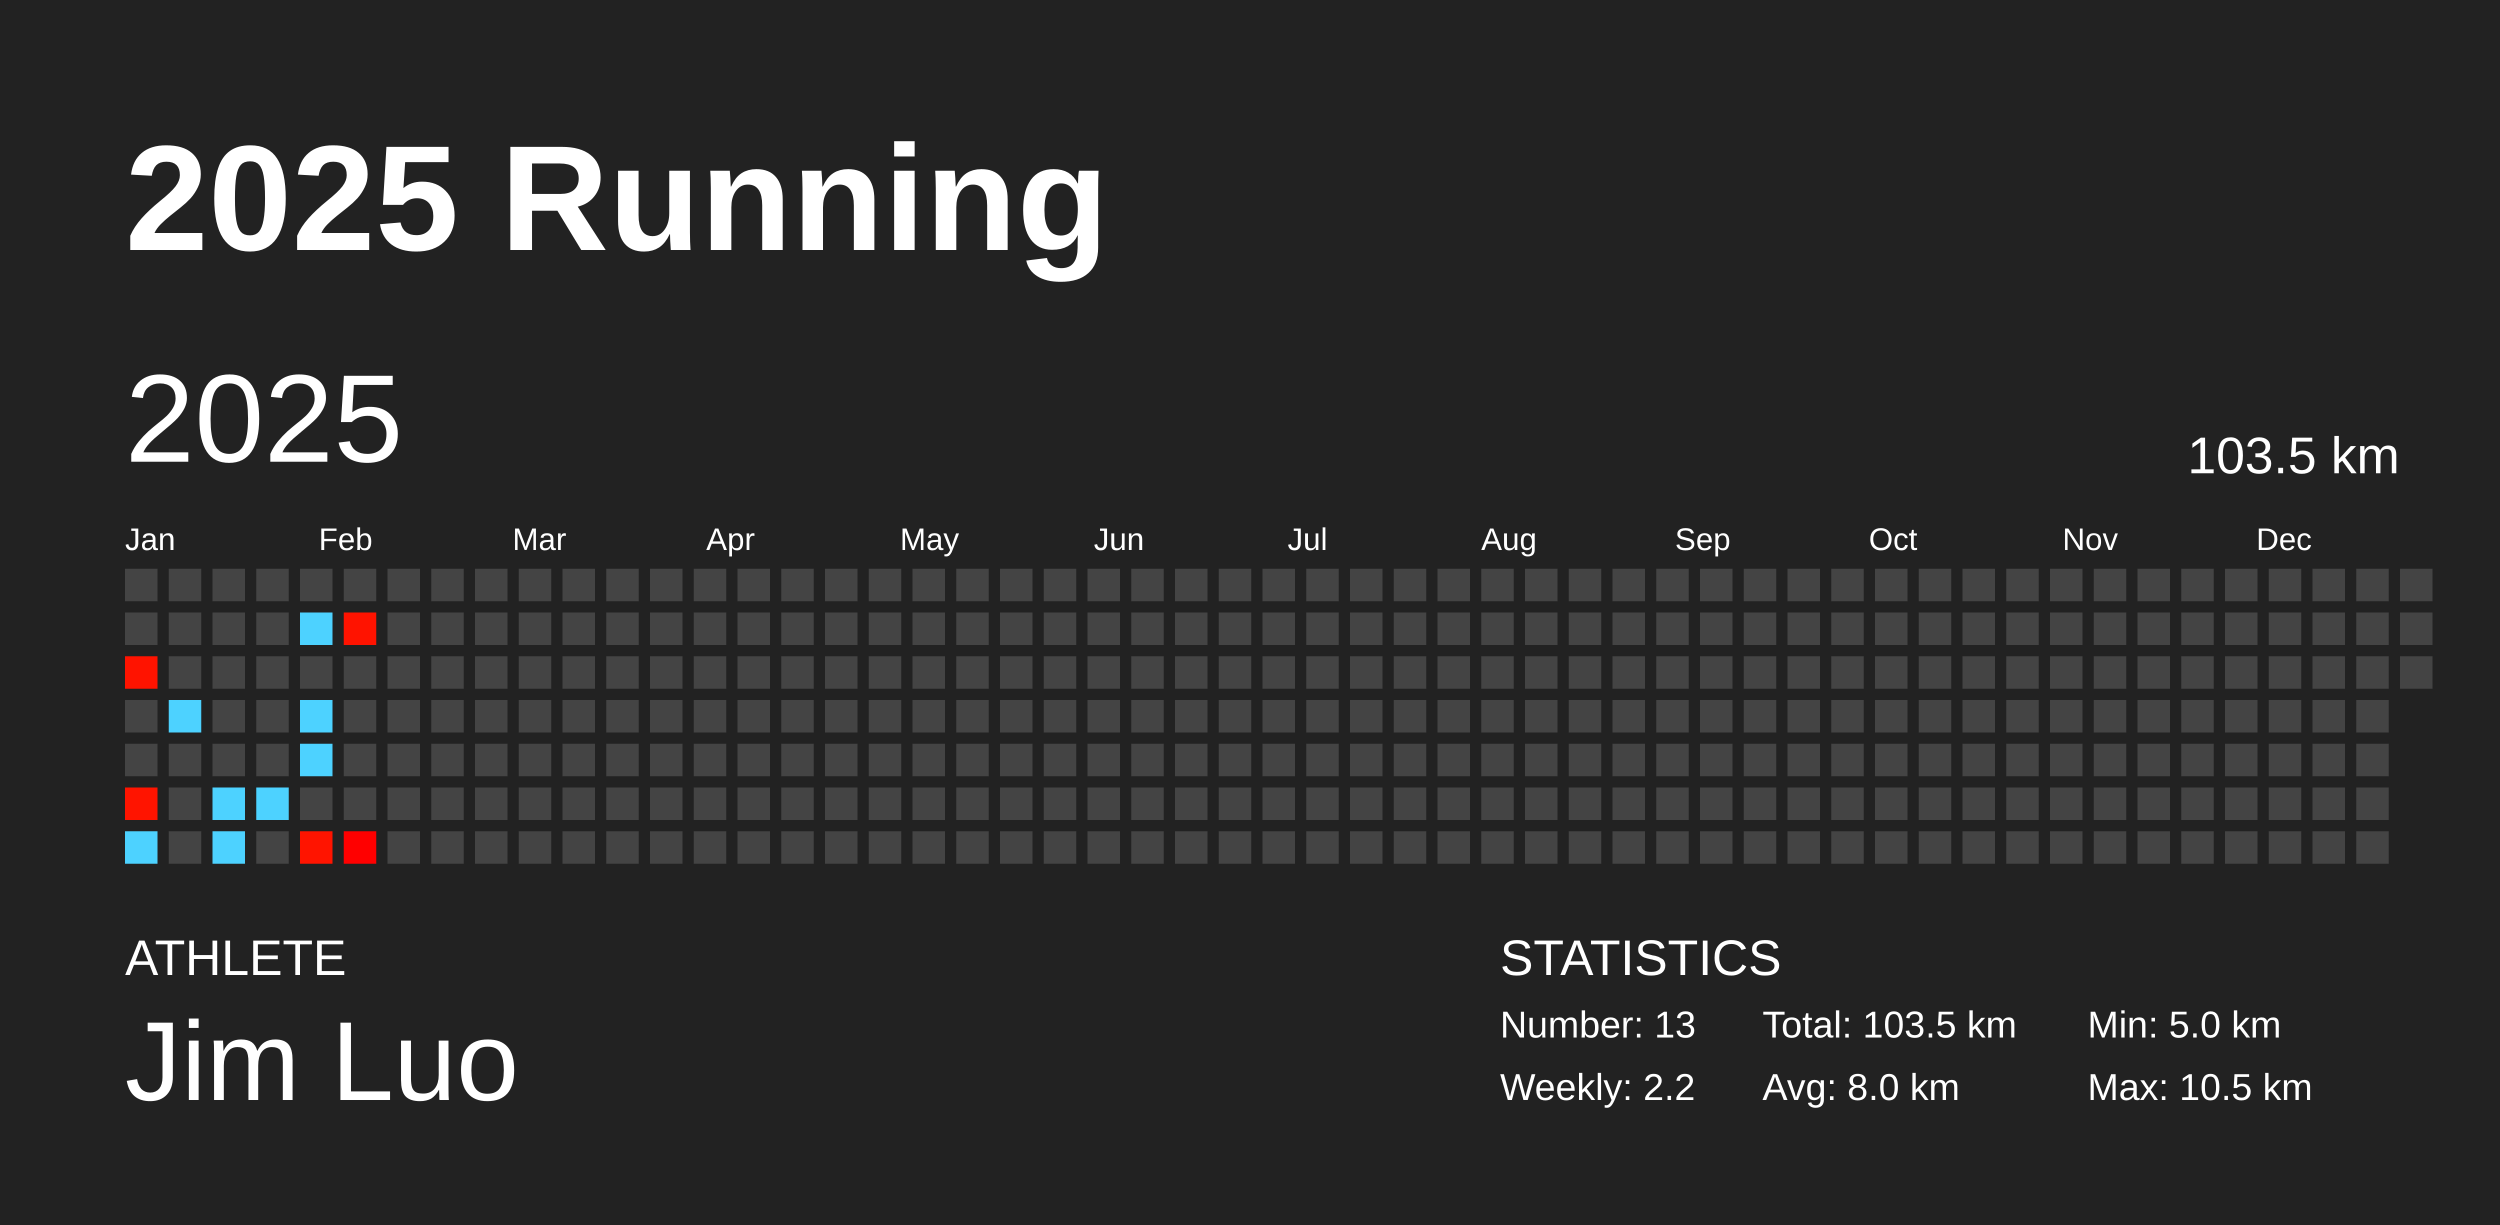
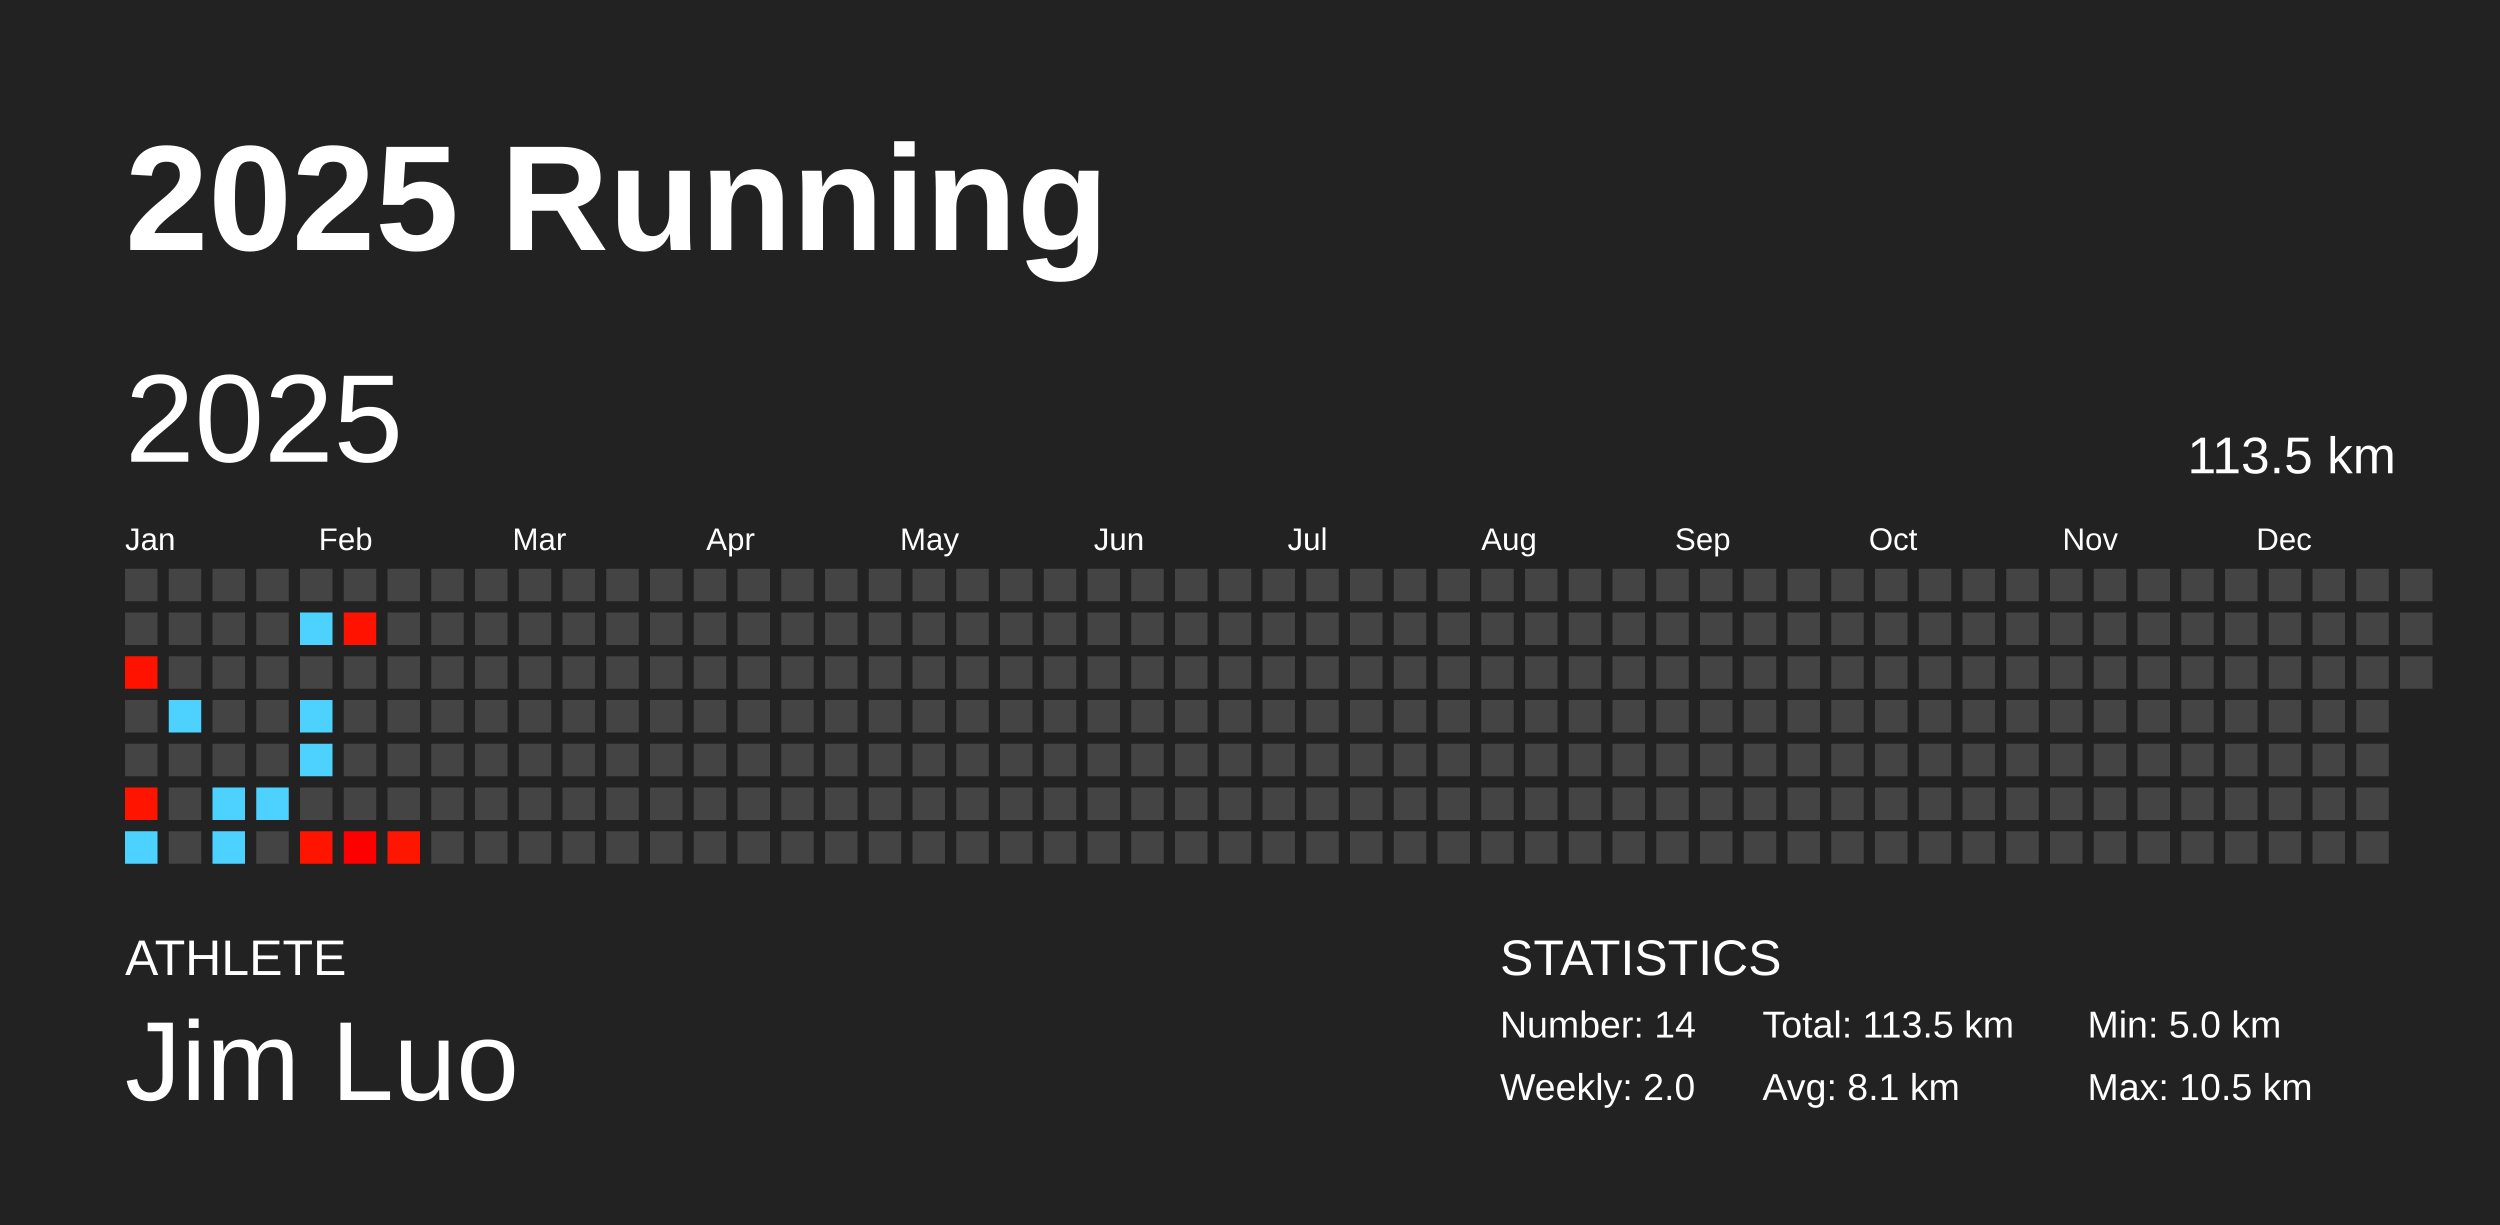
<svg xmlns="http://www.w3.org/2000/svg" baseProfile="full" height="98mm" version="1.1" viewBox="0,0,200,98" width="200mm">
  <defs />
  <rect fill="#222222" height="98" width="200" x="0" y="0" />
  <text fill="#FFFFFF" style="font-size:12px; font-family:Arial; font-weight:bold;" x="10" y="20">2025 Running</text>
  <text fill="#FFFFFF" style="font-size:4px; font-family:Arial" x="10" y="78">ATHLETE</text>
  <text fill="#FFFFFF" style="font-size:9px; font-family:Arial" x="10" y="88">Jim Luo</text>
  <text fill="#FFFFFF" style="font-size:4px; font-family:Arial" x="120" y="78">STATISTICS</text>
-   <text fill="#FFFFFF" style="font-size:3px; font-family:Arial" x="120" y="83">Number: 13</text>
-   <text fill="#FFFFFF" style="font-size:3px; font-family:Arial" x="120" y="88">Weekly: 2.2</text>
-   <text fill="#FFFFFF" style="font-size:3px; font-family:Arial" x="141" y="83">Total: 103.5 km</text>
-   <text fill="#FFFFFF" style="font-size:3px; font-family:Arial" x="141" y="88">Avg: 8.0 km</text>
+   <text fill="#FFFFFF" style="font-size:3px; font-family:Arial" x="120" y="83">Number: 14</text>
+   <text fill="#FFFFFF" style="font-size:3px; font-family:Arial" x="120" y="88">Weekly: 2.0</text>
+   <text fill="#FFFFFF" style="font-size:3px; font-family:Arial" x="141" y="83">Total: 113.5 km</text>
+   <text fill="#FFFFFF" style="font-size:3px; font-family:Arial" x="141" y="88">Avg: 8.1 km</text>
  <text fill="#FFFFFF" style="font-size:3px; font-family:Arial" x="167" y="83">Min: 5.0 km</text>
  <text fill="#FFFFFF" style="font-size:3px; font-family:Arial" x="167" y="88">Max: 10.5 km</text>
  <text dominant-baseline="hanging" fill="#FFFFFF" style="font-size:10.0px; font-family:Arial;" x="10" y="30">2025</text>
-   <text dominant-baseline="hanging" fill="#FFFFFF" style="font-size:4.125px; font-family:Arial;" x="175" y="35">103.5 km</text>
+   <text dominant-baseline="hanging" fill="#FFFFFF" style="font-size:4.125px; font-family:Arial;" x="175" y="35">113.5 km</text>
  <text fill="#FFFFFF" style="font-size:2.5px; font-family:Arial" x="10.0" y="44">Jan</text>
  <text fill="#FFFFFF" style="font-size:2.5px; font-family:Arial" x="25.5" y="44">Feb</text>
  <text fill="#FFFFFF" style="font-size:2.5px; font-family:Arial" x="41.0" y="44">Mar</text>
  <text fill="#FFFFFF" style="font-size:2.5px; font-family:Arial" x="56.5" y="44">Apr</text>
  <text fill="#FFFFFF" style="font-size:2.5px; font-family:Arial" x="72.0" y="44">May</text>
  <text fill="#FFFFFF" style="font-size:2.5px; font-family:Arial" x="87.5" y="44">Jun</text>
  <text fill="#FFFFFF" style="font-size:2.5px; font-family:Arial" x="103.0" y="44">Jul</text>
  <text fill="#FFFFFF" style="font-size:2.5px; font-family:Arial" x="118.5" y="44">Aug</text>
  <text fill="#FFFFFF" style="font-size:2.5px; font-family:Arial" x="134.0" y="44">Sep</text>
  <text fill="#FFFFFF" style="font-size:2.5px; font-family:Arial" x="149.5" y="44">Oct</text>
  <text fill="#FFFFFF" style="font-size:2.5px; font-family:Arial" x="165.0" y="44">Nov</text>
  <text fill="#FFFFFF" style="font-size:2.5px; font-family:Arial" x="180.5" y="44">Dec</text>
  <rect fill="#444444" height="2.6" width="2.6" x="10.0" y="45.5" />
  <rect fill="#444444" height="2.6" width="2.6" x="10.0" y="49.0" />
  <rect fill="#ff1300" height="2.6" width="2.6" x="10.0" y="52.5" />
  <rect fill="#444444" height="2.6" width="2.6" x="10.0" y="56.0" />
  <rect fill="#444444" height="2.6" width="2.6" x="10.0" y="59.5" />
  <rect fill="#ff1400" height="2.6" width="2.6" x="10.0" y="63.0" />
  <rect fill="#4dd2ff" height="2.6" width="2.6" x="10.0" y="66.5" />
  <rect fill="#444444" height="2.6" width="2.6" x="13.5" y="45.5" />
  <rect fill="#444444" height="2.6" width="2.6" x="13.5" y="49.0" />
  <rect fill="#444444" height="2.6" width="2.6" x="13.5" y="52.5" />
  <rect fill="#4dd2ff" height="2.6" width="2.6" x="13.5" y="56.0" />
  <rect fill="#444444" height="2.6" width="2.6" x="13.5" y="59.5" />
  <rect fill="#444444" height="2.6" width="2.6" x="13.5" y="63.0" />
  <rect fill="#444444" height="2.6" width="2.6" x="13.5" y="66.5" />
  <rect fill="#444444" height="2.6" width="2.6" x="17.0" y="45.5" />
  <rect fill="#444444" height="2.6" width="2.6" x="17.0" y="49.0" />
  <rect fill="#444444" height="2.6" width="2.6" x="17.0" y="52.5" />
  <rect fill="#444444" height="2.6" width="2.6" x="17.0" y="56.0" />
  <rect fill="#444444" height="2.6" width="2.6" x="17.0" y="59.5" />
  <rect fill="#4dd2ff" height="2.6" width="2.6" x="17.0" y="63.0" />
  <rect fill="#4dd2ff" height="2.6" width="2.6" x="17.0" y="66.5" />
  <rect fill="#444444" height="2.6" width="2.6" x="20.5" y="45.5" />
  <rect fill="#444444" height="2.6" width="2.6" x="20.5" y="49.0" />
  <rect fill="#444444" height="2.6" width="2.6" x="20.5" y="52.5" />
  <rect fill="#444444" height="2.6" width="2.6" x="20.5" y="56.0" />
  <rect fill="#444444" height="2.6" width="2.6" x="20.5" y="59.5" />
  <rect fill="#4dd2ff" height="2.6" width="2.6" x="20.5" y="63.0" />
  <rect fill="#444444" height="2.6" width="2.6" x="20.5" y="66.5" />
  <rect fill="#444444" height="2.6" width="2.6" x="24.0" y="45.5" />
  <rect fill="#4dd2ff" height="2.6" width="2.6" x="24.0" y="49.0" />
  <rect fill="#444444" height="2.6" width="2.6" x="24.0" y="52.5" />
  <rect fill="#4dd2ff" height="2.6" width="2.6" x="24.0" y="56.0" />
  <rect fill="#4dd2ff" height="2.6" width="2.6" x="24.0" y="59.5" />
  <rect fill="#444444" height="2.6" width="2.6" x="24.0" y="63.0" />
  <rect fill="#ff1400" height="2.6" width="2.6" x="24.0" y="66.5" />
  <rect fill="#444444" height="2.6" width="2.6" x="27.5" y="45.5" />
  <rect fill="#ff1300" height="2.6" width="2.6" x="27.5" y="49.0" />
  <rect fill="#444444" height="2.6" width="2.6" x="27.5" y="52.5" />
  <rect fill="#444444" height="2.6" width="2.6" x="27.5" y="56.0" />
  <rect fill="#444444" height="2.6" width="2.6" x="27.5" y="59.5" />
  <rect fill="#444444" height="2.6" width="2.6" x="27.5" y="63.0" />
  <rect fill="#ff0000" height="2.6" width="2.6" x="27.5" y="66.5" />
  <rect fill="#444444" height="2.6" width="2.6" x="31.0" y="45.5" />
  <rect fill="#444444" height="2.6" width="2.6" x="31.0" y="49.0" />
  <rect fill="#444444" height="2.6" width="2.6" x="31.0" y="52.5" />
  <rect fill="#444444" height="2.6" width="2.6" x="31.0" y="56.0" />
  <rect fill="#444444" height="2.6" width="2.6" x="31.0" y="59.5" />
  <rect fill="#444444" height="2.6" width="2.6" x="31.0" y="63.0" />
-   <rect fill="#444444" height="2.6" width="2.6" x="31.0" y="66.5" />
+   <rect fill="#ff1600" height="2.6" width="2.6" x="31.0" y="66.5" />
  <rect fill="#444444" height="2.6" width="2.6" x="34.5" y="45.5" />
  <rect fill="#444444" height="2.6" width="2.6" x="34.5" y="49.0" />
  <rect fill="#444444" height="2.6" width="2.6" x="34.5" y="52.5" />
  <rect fill="#444444" height="2.6" width="2.6" x="34.5" y="56.0" />
  <rect fill="#444444" height="2.6" width="2.6" x="34.5" y="59.5" />
  <rect fill="#444444" height="2.6" width="2.6" x="34.5" y="63.0" />
  <rect fill="#444444" height="2.6" width="2.6" x="34.5" y="66.5" />
  <rect fill="#444444" height="2.6" width="2.6" x="38.0" y="45.5" />
  <rect fill="#444444" height="2.6" width="2.6" x="38.0" y="49.0" />
  <rect fill="#444444" height="2.6" width="2.6" x="38.0" y="52.5" />
  <rect fill="#444444" height="2.6" width="2.6" x="38.0" y="56.0" />
  <rect fill="#444444" height="2.6" width="2.6" x="38.0" y="59.5" />
  <rect fill="#444444" height="2.6" width="2.6" x="38.0" y="63.0" />
  <rect fill="#444444" height="2.6" width="2.6" x="38.0" y="66.5" />
  <rect fill="#444444" height="2.6" width="2.6" x="41.5" y="45.5" />
  <rect fill="#444444" height="2.6" width="2.6" x="41.5" y="49.0" />
  <rect fill="#444444" height="2.6" width="2.6" x="41.5" y="52.5" />
  <rect fill="#444444" height="2.6" width="2.6" x="41.5" y="56.0" />
  <rect fill="#444444" height="2.6" width="2.6" x="41.5" y="59.5" />
  <rect fill="#444444" height="2.6" width="2.6" x="41.5" y="63.0" />
  <rect fill="#444444" height="2.6" width="2.6" x="41.5" y="66.5" />
  <rect fill="#444444" height="2.6" width="2.6" x="45.0" y="45.5" />
  <rect fill="#444444" height="2.6" width="2.6" x="45.0" y="49.0" />
  <rect fill="#444444" height="2.6" width="2.6" x="45.0" y="52.5" />
  <rect fill="#444444" height="2.6" width="2.6" x="45.0" y="56.0" />
  <rect fill="#444444" height="2.6" width="2.6" x="45.0" y="59.5" />
  <rect fill="#444444" height="2.6" width="2.6" x="45.0" y="63.0" />
  <rect fill="#444444" height="2.6" width="2.6" x="45.0" y="66.5" />
  <rect fill="#444444" height="2.6" width="2.6" x="48.5" y="45.5" />
  <rect fill="#444444" height="2.6" width="2.6" x="48.5" y="49.0" />
  <rect fill="#444444" height="2.6" width="2.6" x="48.5" y="52.5" />
  <rect fill="#444444" height="2.6" width="2.6" x="48.5" y="56.0" />
  <rect fill="#444444" height="2.6" width="2.6" x="48.5" y="59.5" />
  <rect fill="#444444" height="2.6" width="2.6" x="48.5" y="63.0" />
  <rect fill="#444444" height="2.6" width="2.6" x="48.5" y="66.5" />
  <rect fill="#444444" height="2.6" width="2.6" x="52.0" y="45.5" />
  <rect fill="#444444" height="2.6" width="2.6" x="52.0" y="49.0" />
  <rect fill="#444444" height="2.6" width="2.6" x="52.0" y="52.5" />
  <rect fill="#444444" height="2.6" width="2.6" x="52.0" y="56.0" />
  <rect fill="#444444" height="2.6" width="2.6" x="52.0" y="59.5" />
  <rect fill="#444444" height="2.6" width="2.6" x="52.0" y="63.0" />
  <rect fill="#444444" height="2.6" width="2.6" x="52.0" y="66.5" />
  <rect fill="#444444" height="2.6" width="2.6" x="55.5" y="45.5" />
  <rect fill="#444444" height="2.6" width="2.6" x="55.5" y="49.0" />
  <rect fill="#444444" height="2.6" width="2.6" x="55.5" y="52.5" />
  <rect fill="#444444" height="2.6" width="2.6" x="55.5" y="56.0" />
  <rect fill="#444444" height="2.6" width="2.6" x="55.5" y="59.5" />
  <rect fill="#444444" height="2.6" width="2.6" x="55.5" y="63.0" />
  <rect fill="#444444" height="2.6" width="2.6" x="55.5" y="66.5" />
  <rect fill="#444444" height="2.6" width="2.6" x="59.0" y="45.5" />
  <rect fill="#444444" height="2.6" width="2.6" x="59.0" y="49.0" />
  <rect fill="#444444" height="2.6" width="2.6" x="59.0" y="52.5" />
  <rect fill="#444444" height="2.6" width="2.6" x="59.0" y="56.0" />
  <rect fill="#444444" height="2.6" width="2.6" x="59.0" y="59.5" />
  <rect fill="#444444" height="2.6" width="2.6" x="59.0" y="63.0" />
  <rect fill="#444444" height="2.6" width="2.6" x="59.0" y="66.5" />
  <rect fill="#444444" height="2.6" width="2.6" x="62.5" y="45.5" />
  <rect fill="#444444" height="2.6" width="2.6" x="62.5" y="49.0" />
  <rect fill="#444444" height="2.6" width="2.6" x="62.5" y="52.5" />
  <rect fill="#444444" height="2.6" width="2.6" x="62.5" y="56.0" />
  <rect fill="#444444" height="2.6" width="2.6" x="62.5" y="59.5" />
  <rect fill="#444444" height="2.6" width="2.6" x="62.5" y="63.0" />
  <rect fill="#444444" height="2.6" width="2.6" x="62.5" y="66.5" />
  <rect fill="#444444" height="2.6" width="2.6" x="66.0" y="45.5" />
  <rect fill="#444444" height="2.6" width="2.6" x="66.0" y="49.0" />
  <rect fill="#444444" height="2.6" width="2.6" x="66.0" y="52.5" />
  <rect fill="#444444" height="2.6" width="2.6" x="66.0" y="56.0" />
  <rect fill="#444444" height="2.6" width="2.6" x="66.0" y="59.5" />
  <rect fill="#444444" height="2.6" width="2.6" x="66.0" y="63.0" />
  <rect fill="#444444" height="2.6" width="2.6" x="66.0" y="66.5" />
  <rect fill="#444444" height="2.6" width="2.6" x="69.5" y="45.5" />
  <rect fill="#444444" height="2.6" width="2.6" x="69.5" y="49.0" />
  <rect fill="#444444" height="2.6" width="2.6" x="69.5" y="52.5" />
  <rect fill="#444444" height="2.6" width="2.6" x="69.5" y="56.0" />
  <rect fill="#444444" height="2.6" width="2.6" x="69.5" y="59.5" />
  <rect fill="#444444" height="2.6" width="2.6" x="69.5" y="63.0" />
  <rect fill="#444444" height="2.6" width="2.6" x="69.5" y="66.5" />
  <rect fill="#444444" height="2.6" width="2.6" x="73.0" y="45.5" />
  <rect fill="#444444" height="2.6" width="2.6" x="73.0" y="49.0" />
  <rect fill="#444444" height="2.6" width="2.6" x="73.0" y="52.5" />
  <rect fill="#444444" height="2.6" width="2.6" x="73.0" y="56.0" />
  <rect fill="#444444" height="2.6" width="2.6" x="73.0" y="59.5" />
  <rect fill="#444444" height="2.6" width="2.6" x="73.0" y="63.0" />
  <rect fill="#444444" height="2.6" width="2.6" x="73.0" y="66.5" />
  <rect fill="#444444" height="2.6" width="2.6" x="76.5" y="45.5" />
  <rect fill="#444444" height="2.6" width="2.6" x="76.5" y="49.0" />
  <rect fill="#444444" height="2.6" width="2.6" x="76.5" y="52.5" />
  <rect fill="#444444" height="2.6" width="2.6" x="76.5" y="56.0" />
  <rect fill="#444444" height="2.6" width="2.6" x="76.5" y="59.5" />
  <rect fill="#444444" height="2.6" width="2.6" x="76.5" y="63.0" />
  <rect fill="#444444" height="2.6" width="2.6" x="76.5" y="66.5" />
  <rect fill="#444444" height="2.6" width="2.6" x="80.0" y="45.5" />
  <rect fill="#444444" height="2.6" width="2.6" x="80.0" y="49.0" />
  <rect fill="#444444" height="2.6" width="2.6" x="80.0" y="52.5" />
  <rect fill="#444444" height="2.6" width="2.6" x="80.0" y="56.0" />
  <rect fill="#444444" height="2.6" width="2.6" x="80.0" y="59.5" />
  <rect fill="#444444" height="2.6" width="2.6" x="80.0" y="63.0" />
  <rect fill="#444444" height="2.6" width="2.6" x="80.0" y="66.5" />
  <rect fill="#444444" height="2.6" width="2.6" x="83.5" y="45.5" />
  <rect fill="#444444" height="2.6" width="2.6" x="83.5" y="49.0" />
  <rect fill="#444444" height="2.6" width="2.6" x="83.5" y="52.5" />
  <rect fill="#444444" height="2.6" width="2.6" x="83.5" y="56.0" />
  <rect fill="#444444" height="2.6" width="2.6" x="83.5" y="59.5" />
  <rect fill="#444444" height="2.6" width="2.6" x="83.5" y="63.0" />
  <rect fill="#444444" height="2.6" width="2.6" x="83.5" y="66.5" />
  <rect fill="#444444" height="2.6" width="2.6" x="87.0" y="45.5" />
  <rect fill="#444444" height="2.6" width="2.6" x="87.0" y="49.0" />
  <rect fill="#444444" height="2.6" width="2.6" x="87.0" y="52.5" />
  <rect fill="#444444" height="2.6" width="2.6" x="87.0" y="56.0" />
  <rect fill="#444444" height="2.6" width="2.6" x="87.0" y="59.5" />
  <rect fill="#444444" height="2.6" width="2.6" x="87.0" y="63.0" />
  <rect fill="#444444" height="2.6" width="2.6" x="87.0" y="66.5" />
  <rect fill="#444444" height="2.6" width="2.6" x="90.5" y="45.5" />
  <rect fill="#444444" height="2.6" width="2.6" x="90.5" y="49.0" />
  <rect fill="#444444" height="2.6" width="2.6" x="90.5" y="52.5" />
  <rect fill="#444444" height="2.6" width="2.6" x="90.5" y="56.0" />
  <rect fill="#444444" height="2.6" width="2.6" x="90.5" y="59.5" />
  <rect fill="#444444" height="2.6" width="2.6" x="90.5" y="63.0" />
  <rect fill="#444444" height="2.6" width="2.6" x="90.5" y="66.5" />
  <rect fill="#444444" height="2.6" width="2.6" x="94.0" y="45.5" />
  <rect fill="#444444" height="2.6" width="2.6" x="94.0" y="49.0" />
  <rect fill="#444444" height="2.6" width="2.6" x="94.0" y="52.5" />
  <rect fill="#444444" height="2.6" width="2.6" x="94.0" y="56.0" />
  <rect fill="#444444" height="2.6" width="2.6" x="94.0" y="59.5" />
  <rect fill="#444444" height="2.6" width="2.6" x="94.0" y="63.0" />
  <rect fill="#444444" height="2.6" width="2.6" x="94.0" y="66.5" />
  <rect fill="#444444" height="2.6" width="2.6" x="97.5" y="45.5" />
  <rect fill="#444444" height="2.6" width="2.6" x="97.5" y="49.0" />
  <rect fill="#444444" height="2.6" width="2.6" x="97.5" y="52.5" />
  <rect fill="#444444" height="2.6" width="2.6" x="97.5" y="56.0" />
  <rect fill="#444444" height="2.6" width="2.6" x="97.5" y="59.5" />
  <rect fill="#444444" height="2.6" width="2.6" x="97.5" y="63.0" />
  <rect fill="#444444" height="2.6" width="2.6" x="97.5" y="66.5" />
  <rect fill="#444444" height="2.6" width="2.6" x="101.0" y="45.5" />
  <rect fill="#444444" height="2.6" width="2.6" x="101.0" y="49.0" />
  <rect fill="#444444" height="2.6" width="2.6" x="101.0" y="52.5" />
  <rect fill="#444444" height="2.6" width="2.6" x="101.0" y="56.0" />
  <rect fill="#444444" height="2.6" width="2.6" x="101.0" y="59.5" />
  <rect fill="#444444" height="2.6" width="2.6" x="101.0" y="63.0" />
  <rect fill="#444444" height="2.6" width="2.6" x="101.0" y="66.5" />
  <rect fill="#444444" height="2.6" width="2.6" x="104.5" y="45.5" />
  <rect fill="#444444" height="2.6" width="2.6" x="104.5" y="49.0" />
  <rect fill="#444444" height="2.6" width="2.6" x="104.5" y="52.5" />
  <rect fill="#444444" height="2.6" width="2.6" x="104.5" y="56.0" />
  <rect fill="#444444" height="2.6" width="2.6" x="104.5" y="59.5" />
  <rect fill="#444444" height="2.6" width="2.6" x="104.5" y="63.0" />
  <rect fill="#444444" height="2.6" width="2.6" x="104.5" y="66.5" />
  <rect fill="#444444" height="2.6" width="2.6" x="108.0" y="45.5" />
  <rect fill="#444444" height="2.6" width="2.6" x="108.0" y="49.0" />
  <rect fill="#444444" height="2.6" width="2.6" x="108.0" y="52.5" />
  <rect fill="#444444" height="2.6" width="2.6" x="108.0" y="56.0" />
  <rect fill="#444444" height="2.6" width="2.6" x="108.0" y="59.5" />
  <rect fill="#444444" height="2.6" width="2.6" x="108.0" y="63.0" />
  <rect fill="#444444" height="2.6" width="2.6" x="108.0" y="66.5" />
  <rect fill="#444444" height="2.6" width="2.6" x="111.5" y="45.5" />
  <rect fill="#444444" height="2.6" width="2.6" x="111.5" y="49.0" />
  <rect fill="#444444" height="2.6" width="2.6" x="111.5" y="52.5" />
  <rect fill="#444444" height="2.6" width="2.6" x="111.5" y="56.0" />
  <rect fill="#444444" height="2.6" width="2.6" x="111.5" y="59.5" />
  <rect fill="#444444" height="2.6" width="2.6" x="111.5" y="63.0" />
  <rect fill="#444444" height="2.6" width="2.6" x="111.5" y="66.5" />
  <rect fill="#444444" height="2.6" width="2.6" x="115.0" y="45.5" />
  <rect fill="#444444" height="2.6" width="2.6" x="115.0" y="49.0" />
  <rect fill="#444444" height="2.6" width="2.6" x="115.0" y="52.5" />
  <rect fill="#444444" height="2.6" width="2.6" x="115.0" y="56.0" />
  <rect fill="#444444" height="2.6" width="2.6" x="115.0" y="59.5" />
  <rect fill="#444444" height="2.6" width="2.6" x="115.0" y="63.0" />
  <rect fill="#444444" height="2.6" width="2.6" x="115.0" y="66.5" />
  <rect fill="#444444" height="2.6" width="2.6" x="118.5" y="45.5" />
  <rect fill="#444444" height="2.6" width="2.6" x="118.5" y="49.0" />
  <rect fill="#444444" height="2.6" width="2.6" x="118.5" y="52.5" />
  <rect fill="#444444" height="2.6" width="2.6" x="118.5" y="56.0" />
  <rect fill="#444444" height="2.6" width="2.6" x="118.5" y="59.5" />
  <rect fill="#444444" height="2.6" width="2.6" x="118.5" y="63.0" />
  <rect fill="#444444" height="2.6" width="2.6" x="118.5" y="66.5" />
  <rect fill="#444444" height="2.6" width="2.6" x="122.0" y="45.5" />
  <rect fill="#444444" height="2.6" width="2.6" x="122.0" y="49.0" />
  <rect fill="#444444" height="2.6" width="2.6" x="122.0" y="52.5" />
  <rect fill="#444444" height="2.6" width="2.6" x="122.0" y="56.0" />
  <rect fill="#444444" height="2.6" width="2.6" x="122.0" y="59.5" />
  <rect fill="#444444" height="2.6" width="2.6" x="122.0" y="63.0" />
  <rect fill="#444444" height="2.6" width="2.6" x="122.0" y="66.5" />
  <rect fill="#444444" height="2.6" width="2.6" x="125.5" y="45.5" />
  <rect fill="#444444" height="2.6" width="2.6" x="125.5" y="49.0" />
  <rect fill="#444444" height="2.6" width="2.6" x="125.5" y="52.5" />
  <rect fill="#444444" height="2.6" width="2.6" x="125.5" y="56.0" />
  <rect fill="#444444" height="2.6" width="2.6" x="125.5" y="59.5" />
  <rect fill="#444444" height="2.6" width="2.6" x="125.5" y="63.0" />
  <rect fill="#444444" height="2.6" width="2.6" x="125.5" y="66.5" />
  <rect fill="#444444" height="2.6" width="2.6" x="129.0" y="45.5" />
  <rect fill="#444444" height="2.6" width="2.6" x="129.0" y="49.0" />
  <rect fill="#444444" height="2.6" width="2.6" x="129.0" y="52.5" />
  <rect fill="#444444" height="2.6" width="2.6" x="129.0" y="56.0" />
  <rect fill="#444444" height="2.6" width="2.6" x="129.0" y="59.5" />
  <rect fill="#444444" height="2.6" width="2.6" x="129.0" y="63.0" />
  <rect fill="#444444" height="2.6" width="2.6" x="129.0" y="66.5" />
  <rect fill="#444444" height="2.6" width="2.6" x="132.5" y="45.5" />
  <rect fill="#444444" height="2.6" width="2.6" x="132.5" y="49.0" />
  <rect fill="#444444" height="2.6" width="2.6" x="132.5" y="52.5" />
  <rect fill="#444444" height="2.6" width="2.6" x="132.5" y="56.0" />
  <rect fill="#444444" height="2.6" width="2.6" x="132.5" y="59.5" />
  <rect fill="#444444" height="2.6" width="2.6" x="132.5" y="63.0" />
  <rect fill="#444444" height="2.6" width="2.6" x="132.5" y="66.5" />
  <rect fill="#444444" height="2.6" width="2.6" x="136.0" y="45.5" />
  <rect fill="#444444" height="2.6" width="2.6" x="136.0" y="49.0" />
  <rect fill="#444444" height="2.6" width="2.6" x="136.0" y="52.5" />
  <rect fill="#444444" height="2.6" width="2.6" x="136.0" y="56.0" />
  <rect fill="#444444" height="2.6" width="2.6" x="136.0" y="59.5" />
  <rect fill="#444444" height="2.6" width="2.6" x="136.0" y="63.0" />
  <rect fill="#444444" height="2.6" width="2.6" x="136.0" y="66.5" />
  <rect fill="#444444" height="2.6" width="2.6" x="139.5" y="45.5" />
  <rect fill="#444444" height="2.6" width="2.6" x="139.5" y="49.0" />
  <rect fill="#444444" height="2.6" width="2.6" x="139.5" y="52.5" />
  <rect fill="#444444" height="2.6" width="2.6" x="139.5" y="56.0" />
  <rect fill="#444444" height="2.6" width="2.6" x="139.5" y="59.5" />
  <rect fill="#444444" height="2.6" width="2.6" x="139.5" y="63.0" />
  <rect fill="#444444" height="2.6" width="2.6" x="139.5" y="66.5" />
  <rect fill="#444444" height="2.6" width="2.6" x="143.0" y="45.5" />
  <rect fill="#444444" height="2.6" width="2.6" x="143.0" y="49.0" />
  <rect fill="#444444" height="2.6" width="2.6" x="143.0" y="52.5" />
  <rect fill="#444444" height="2.6" width="2.6" x="143.0" y="56.0" />
  <rect fill="#444444" height="2.6" width="2.6" x="143.0" y="59.5" />
  <rect fill="#444444" height="2.6" width="2.6" x="143.0" y="63.0" />
  <rect fill="#444444" height="2.6" width="2.6" x="143.0" y="66.5" />
  <rect fill="#444444" height="2.6" width="2.6" x="146.5" y="45.5" />
  <rect fill="#444444" height="2.6" width="2.6" x="146.5" y="49.0" />
  <rect fill="#444444" height="2.6" width="2.6" x="146.5" y="52.5" />
  <rect fill="#444444" height="2.6" width="2.6" x="146.5" y="56.0" />
  <rect fill="#444444" height="2.6" width="2.6" x="146.5" y="59.5" />
  <rect fill="#444444" height="2.6" width="2.6" x="146.5" y="63.0" />
  <rect fill="#444444" height="2.6" width="2.6" x="146.5" y="66.5" />
  <rect fill="#444444" height="2.6" width="2.6" x="150.0" y="45.5" />
  <rect fill="#444444" height="2.6" width="2.6" x="150.0" y="49.0" />
  <rect fill="#444444" height="2.6" width="2.6" x="150.0" y="52.5" />
  <rect fill="#444444" height="2.6" width="2.6" x="150.0" y="56.0" />
  <rect fill="#444444" height="2.6" width="2.6" x="150.0" y="59.5" />
  <rect fill="#444444" height="2.6" width="2.6" x="150.0" y="63.0" />
  <rect fill="#444444" height="2.6" width="2.6" x="150.0" y="66.5" />
  <rect fill="#444444" height="2.6" width="2.6" x="153.5" y="45.5" />
  <rect fill="#444444" height="2.6" width="2.6" x="153.5" y="49.0" />
  <rect fill="#444444" height="2.6" width="2.6" x="153.5" y="52.5" />
  <rect fill="#444444" height="2.6" width="2.6" x="153.5" y="56.0" />
  <rect fill="#444444" height="2.6" width="2.6" x="153.5" y="59.5" />
  <rect fill="#444444" height="2.6" width="2.6" x="153.5" y="63.0" />
  <rect fill="#444444" height="2.6" width="2.6" x="153.5" y="66.5" />
  <rect fill="#444444" height="2.6" width="2.6" x="157.0" y="45.5" />
  <rect fill="#444444" height="2.6" width="2.6" x="157.0" y="49.0" />
  <rect fill="#444444" height="2.6" width="2.6" x="157.0" y="52.5" />
  <rect fill="#444444" height="2.6" width="2.6" x="157.0" y="56.0" />
  <rect fill="#444444" height="2.6" width="2.6" x="157.0" y="59.5" />
  <rect fill="#444444" height="2.6" width="2.6" x="157.0" y="63.0" />
  <rect fill="#444444" height="2.6" width="2.6" x="157.0" y="66.5" />
  <rect fill="#444444" height="2.6" width="2.6" x="160.5" y="45.5" />
  <rect fill="#444444" height="2.6" width="2.6" x="160.5" y="49.0" />
  <rect fill="#444444" height="2.6" width="2.6" x="160.5" y="52.5" />
  <rect fill="#444444" height="2.6" width="2.6" x="160.5" y="56.0" />
  <rect fill="#444444" height="2.6" width="2.6" x="160.5" y="59.5" />
  <rect fill="#444444" height="2.6" width="2.6" x="160.5" y="63.0" />
  <rect fill="#444444" height="2.6" width="2.6" x="160.5" y="66.5" />
  <rect fill="#444444" height="2.6" width="2.6" x="164.0" y="45.5" />
  <rect fill="#444444" height="2.6" width="2.6" x="164.0" y="49.0" />
  <rect fill="#444444" height="2.6" width="2.6" x="164.0" y="52.5" />
  <rect fill="#444444" height="2.6" width="2.6" x="164.0" y="56.0" />
  <rect fill="#444444" height="2.6" width="2.6" x="164.0" y="59.5" />
  <rect fill="#444444" height="2.6" width="2.6" x="164.0" y="63.0" />
  <rect fill="#444444" height="2.6" width="2.6" x="164.0" y="66.5" />
  <rect fill="#444444" height="2.6" width="2.6" x="167.5" y="45.5" />
  <rect fill="#444444" height="2.6" width="2.6" x="167.5" y="49.0" />
  <rect fill="#444444" height="2.6" width="2.6" x="167.5" y="52.5" />
  <rect fill="#444444" height="2.6" width="2.6" x="167.5" y="56.0" />
  <rect fill="#444444" height="2.6" width="2.6" x="167.5" y="59.5" />
  <rect fill="#444444" height="2.6" width="2.6" x="167.5" y="63.0" />
  <rect fill="#444444" height="2.6" width="2.6" x="167.5" y="66.5" />
  <rect fill="#444444" height="2.6" width="2.6" x="171.0" y="45.5" />
  <rect fill="#444444" height="2.6" width="2.6" x="171.0" y="49.0" />
  <rect fill="#444444" height="2.6" width="2.6" x="171.0" y="52.5" />
  <rect fill="#444444" height="2.6" width="2.6" x="171.0" y="56.0" />
  <rect fill="#444444" height="2.6" width="2.6" x="171.0" y="59.5" />
  <rect fill="#444444" height="2.6" width="2.6" x="171.0" y="63.0" />
  <rect fill="#444444" height="2.6" width="2.6" x="171.0" y="66.5" />
  <rect fill="#444444" height="2.6" width="2.6" x="174.5" y="45.5" />
  <rect fill="#444444" height="2.6" width="2.6" x="174.5" y="49.0" />
  <rect fill="#444444" height="2.6" width="2.6" x="174.5" y="52.5" />
  <rect fill="#444444" height="2.6" width="2.6" x="174.5" y="56.0" />
  <rect fill="#444444" height="2.6" width="2.6" x="174.5" y="59.5" />
  <rect fill="#444444" height="2.6" width="2.6" x="174.5" y="63.0" />
  <rect fill="#444444" height="2.6" width="2.6" x="174.5" y="66.5" />
  <rect fill="#444444" height="2.6" width="2.6" x="178.0" y="45.5" />
  <rect fill="#444444" height="2.6" width="2.6" x="178.0" y="49.0" />
  <rect fill="#444444" height="2.6" width="2.6" x="178.0" y="52.5" />
  <rect fill="#444444" height="2.6" width="2.6" x="178.0" y="56.0" />
  <rect fill="#444444" height="2.6" width="2.6" x="178.0" y="59.5" />
  <rect fill="#444444" height="2.6" width="2.6" x="178.0" y="63.0" />
  <rect fill="#444444" height="2.6" width="2.6" x="178.0" y="66.5" />
  <rect fill="#444444" height="2.6" width="2.6" x="181.5" y="45.5" />
  <rect fill="#444444" height="2.6" width="2.6" x="181.5" y="49.0" />
  <rect fill="#444444" height="2.6" width="2.6" x="181.5" y="52.5" />
  <rect fill="#444444" height="2.6" width="2.6" x="181.5" y="56.0" />
  <rect fill="#444444" height="2.6" width="2.6" x="181.5" y="59.5" />
  <rect fill="#444444" height="2.6" width="2.6" x="181.5" y="63.0" />
  <rect fill="#444444" height="2.6" width="2.6" x="181.5" y="66.5" />
  <rect fill="#444444" height="2.6" width="2.6" x="185.0" y="45.5" />
  <rect fill="#444444" height="2.6" width="2.6" x="185.0" y="49.0" />
  <rect fill="#444444" height="2.6" width="2.6" x="185.0" y="52.5" />
  <rect fill="#444444" height="2.6" width="2.6" x="185.0" y="56.0" />
  <rect fill="#444444" height="2.6" width="2.6" x="185.0" y="59.5" />
  <rect fill="#444444" height="2.6" width="2.6" x="185.0" y="63.0" />
  <rect fill="#444444" height="2.6" width="2.6" x="185.0" y="66.5" />
  <rect fill="#444444" height="2.6" width="2.6" x="188.5" y="45.5" />
  <rect fill="#444444" height="2.6" width="2.6" x="188.5" y="49.0" />
  <rect fill="#444444" height="2.6" width="2.6" x="188.5" y="52.5" />
  <rect fill="#444444" height="2.6" width="2.6" x="188.5" y="56.0" />
  <rect fill="#444444" height="2.6" width="2.6" x="188.5" y="59.5" />
  <rect fill="#444444" height="2.6" width="2.6" x="188.5" y="63.0" />
  <rect fill="#444444" height="2.6" width="2.6" x="188.5" y="66.5" />
  <rect fill="#444444" height="2.6" width="2.6" x="192.0" y="45.5" />
  <rect fill="#444444" height="2.6" width="2.6" x="192.0" y="49.0" />
  <rect fill="#444444" height="2.6" width="2.6" x="192.0" y="52.5" />
</svg>
